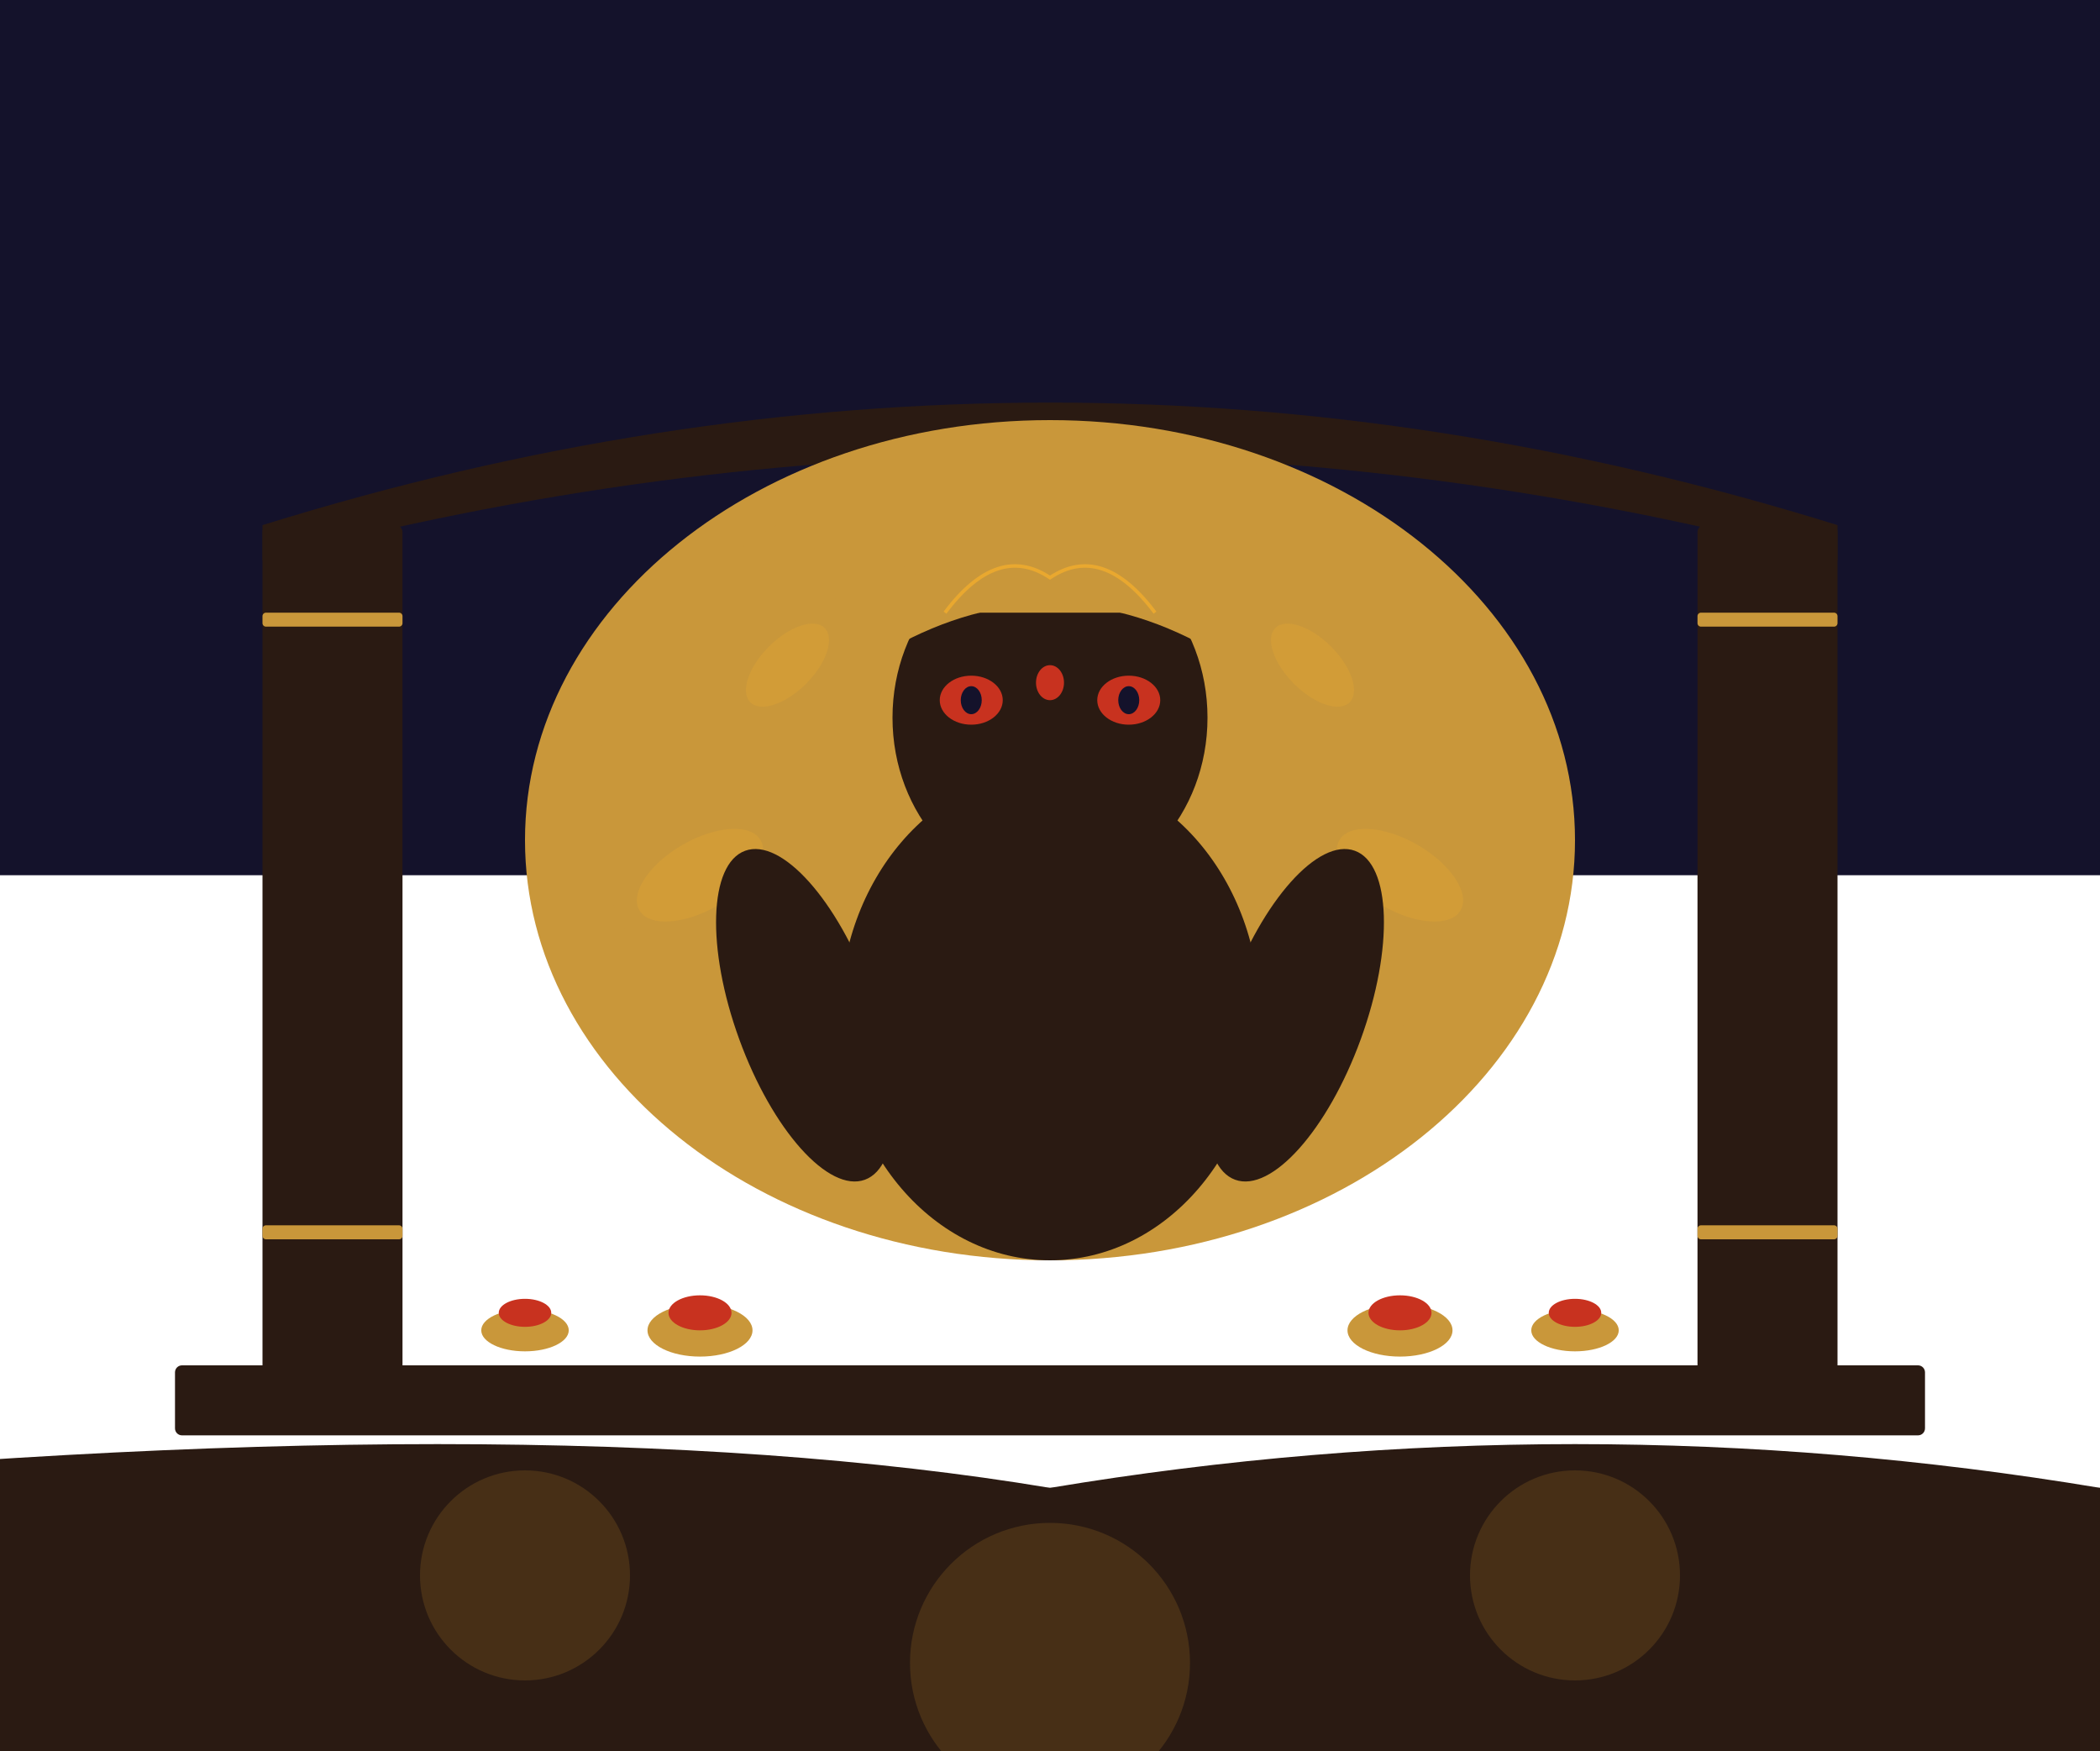
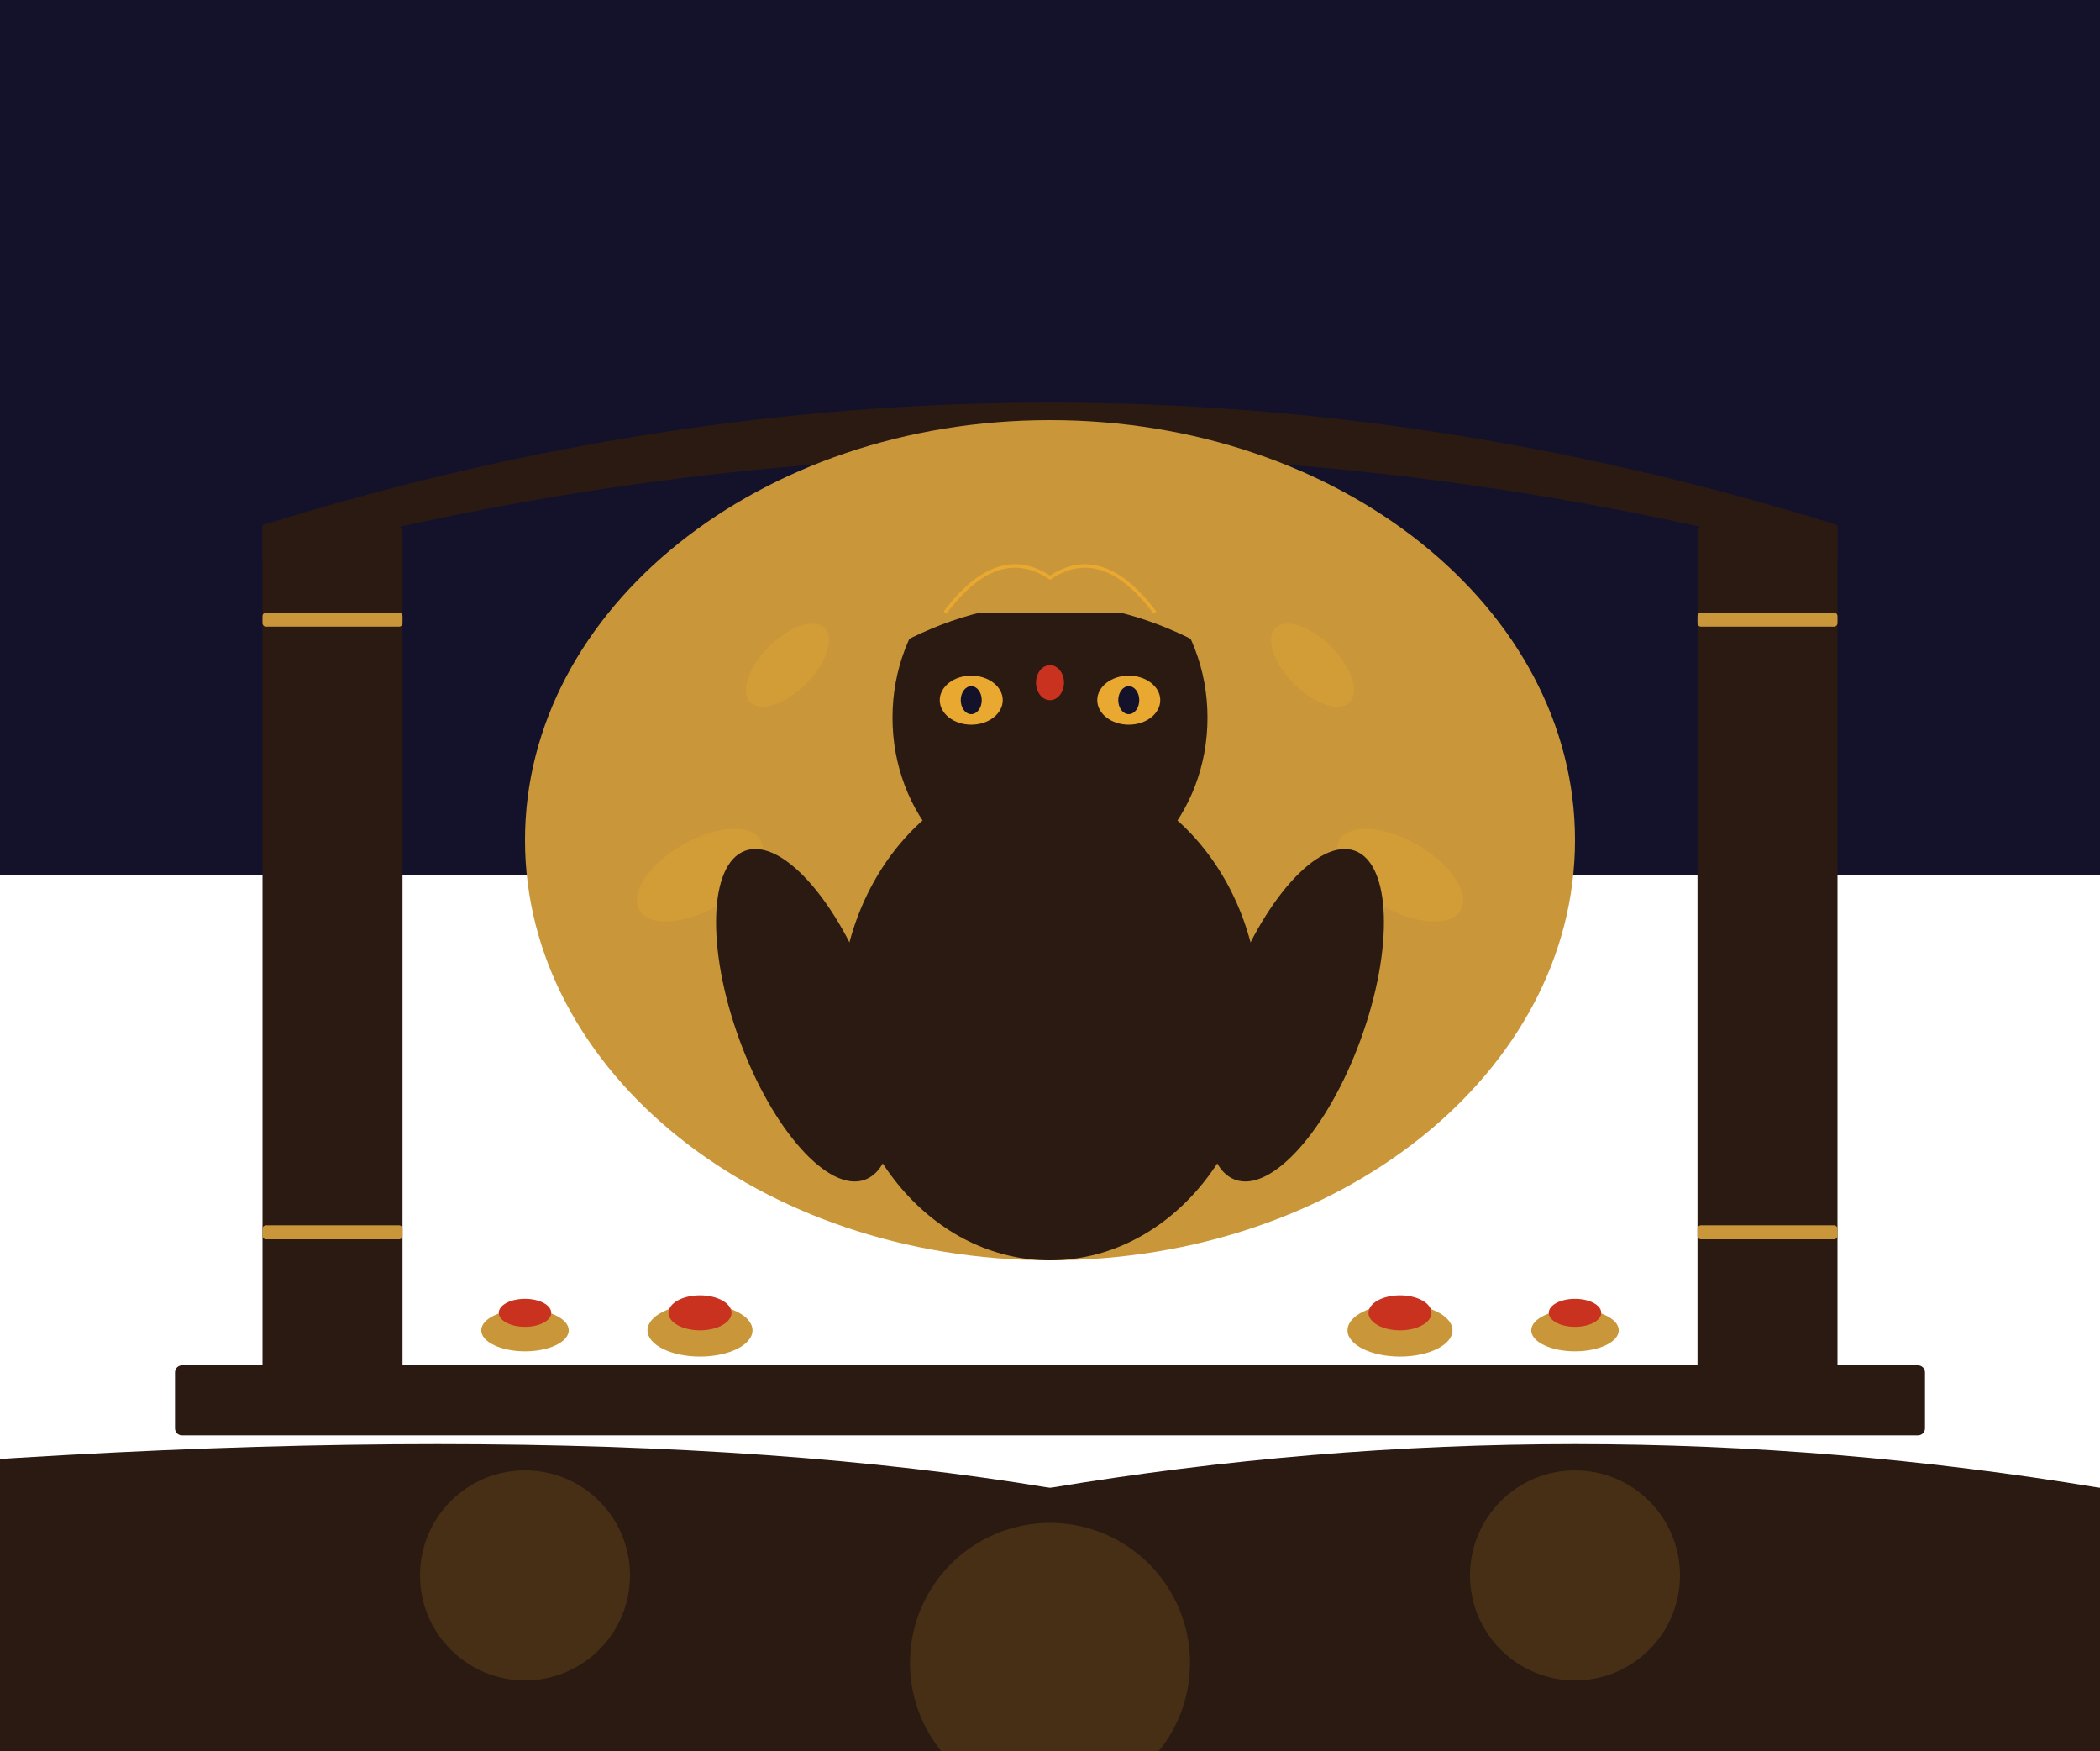
<svg xmlns="http://www.w3.org/2000/svg" viewBox="0 0 1200 1000" preserveAspectRatio="xMidYMid meet">
  <defs>
    <style>
      .palette-sky { fill: #14122b; }
      .palette-structure { fill: #2a1a12; }
      .palette-chalchitra { fill: #c9973a; }
      .palette-protima { fill: #2a1a12; }
      .palette-eye { fill: #c8321f; }
+       .palette-haldi { fill: #e9a82f; }
      .palette-lights { fill: #e9a82f; }
      .palette-lamp { fill: #c9973a; }
      .palette-foreground { fill: #2a1a12; }
    </style>
  </defs>
  <rect id="sky" class="palette-sky" x="-200" y="-100" width="1600" height="600" />
  <g id="structure">
    <rect class="palette-structure" x="150" y="300" width="80" height="500" rx="4" />
    <rect class="palette-structure" x="970" y="300" width="80" height="500" rx="4" />
    <path class="palette-structure" d="M150 300 Q600 160 1050 300 L1050 320 Q600 200 150 320 Z" />
    <rect class="palette-structure" x="100" y="780" width="1000" height="40" rx="4" />
    <rect class="palette-chalchitra" x="150" y="350" width="80" height="8" rx="2" />
    <rect class="palette-chalchitra" x="970" y="350" width="80" height="8" rx="2" />
    <rect class="palette-chalchitra" x="150" y="700" width="80" height="8" rx="2" />
    <rect class="palette-chalchitra" x="970" y="700" width="80" height="8" rx="2" />
  </g>
  <g id="chalchitra">
    <ellipse class="palette-chalchitra" cx="600" cy="480" rx="300" ry="240" />
    <ellipse class="palette-chalchitra" cx="600" cy="460" rx="260" ry="200" fill="#14122b" />
    <ellipse class="palette-chalchitra" cx="600" cy="440" rx="220" ry="160" />
    <ellipse class="palette-chalchitra" cx="600" cy="430" rx="180" ry="120" fill="#14122b" />
    <g fill="#e9a82f" opacity="0.3">
      <ellipse cx="400" cy="500" rx="40" ry="20" transform="rotate(-30 400 500)" />
      <ellipse cx="800" cy="500" rx="40" ry="20" transform="rotate(30 800 500)" />
      <ellipse cx="450" cy="380" rx="30" ry="15" transform="rotate(-45 450 380)" />
      <ellipse cx="750" cy="380" rx="30" ry="15" transform="rotate(45 750 380)" />
    </g>
  </g>
  <g id="protima">
    <ellipse class="palette-protima" cx="600" cy="580" rx="120" ry="140" />
    <ellipse class="palette-protima" cx="600" cy="410" rx="90" ry="100" />
    <path class="palette-chalchitra" d="M510 350 Q540 290 570 310 Q600 280 630 310 Q660 290 690 350 L690 370 Q600 320 510 370 Z" />
    <path class="palette-chalchitra" d="M540 350 Q570 310 600 330 Q630 310 660 350" stroke="#e9a82f" stroke-width="2" fill="none" />
    <ellipse class="palette-protima" cx="460" cy="580" rx="40" ry="100" transform="rotate(-20 460 580)" />
    <ellipse class="palette-protima" cx="740" cy="580" rx="40" ry="100" transform="rotate(20 740 580)" />
    <ellipse class="palette-eye" cx="600" cy="390" rx="8" ry="10" />
-     <g id="eye-l">
-       <ellipse class="palette-eye" cx="555" cy="400" rx="18" ry="14" />
-       <ellipse fill="#14122b" cx="555" cy="400" rx="6" ry="8" />
-     </g>
-     <g id="eye-r">
-       <ellipse class="palette-eye" cx="645" cy="400" rx="18" ry="14" />
-       <ellipse fill="#14122b" cx="645" cy="400" rx="6" ry="8" />
-     </g>
+   </g>
+   <g id="eye-l">
+     <ellipse class="palette-haldi" cx="555" cy="400" rx="18" ry="14" />
+     <ellipse fill="#14122b" cx="555" cy="400" rx="6" ry="8" />
+   </g>
+   <g id="eye-r">
+     <ellipse class="palette-haldi" cx="645" cy="400" rx="18" ry="14" />
+     <ellipse fill="#14122b" cx="645" cy="400" rx="6" ry="8" />
  </g>
  <g id="lights">
    
  </g>
  <g id="lamp-pradip">
    <ellipse class="palette-lamp" cx="400" cy="760" rx="30" ry="15" />
    <ellipse class="palette-eye" cx="400" cy="750" rx="18" ry="10" />
    <ellipse class="palette-lamp" cx="800" cy="760" rx="30" ry="15" />
    <ellipse class="palette-eye" cx="800" cy="750" rx="18" ry="10" />
    <ellipse class="palette-lamp" cx="300" cy="760" rx="25" ry="12" />
    <ellipse class="palette-eye" cx="300" cy="750" rx="15" ry="8" />
    <ellipse class="palette-lamp" cx="900" cy="760" rx="25" ry="12" />
    <ellipse class="palette-eye" cx="900" cy="750" rx="15" ry="8" />
  </g>
  <g id="foreground">
    <rect class="palette-foreground" x="-200" y="850" width="1600" height="250" />
    <path class="palette-foreground" d="M-200 850 Q300 800 600 850 Q900 800 1200 850 Q1500 800 1600 850 L1600 1100 L-200 1100 Z" fill="#1a1220" />
    <g fill="#e9a82f" opacity="0.15">
      <circle cx="300" cy="900" r="60" />
      <circle cx="900" cy="900" r="60" />
      <circle cx="600" cy="950" r="80" />
    </g>
  </g>
</svg>
